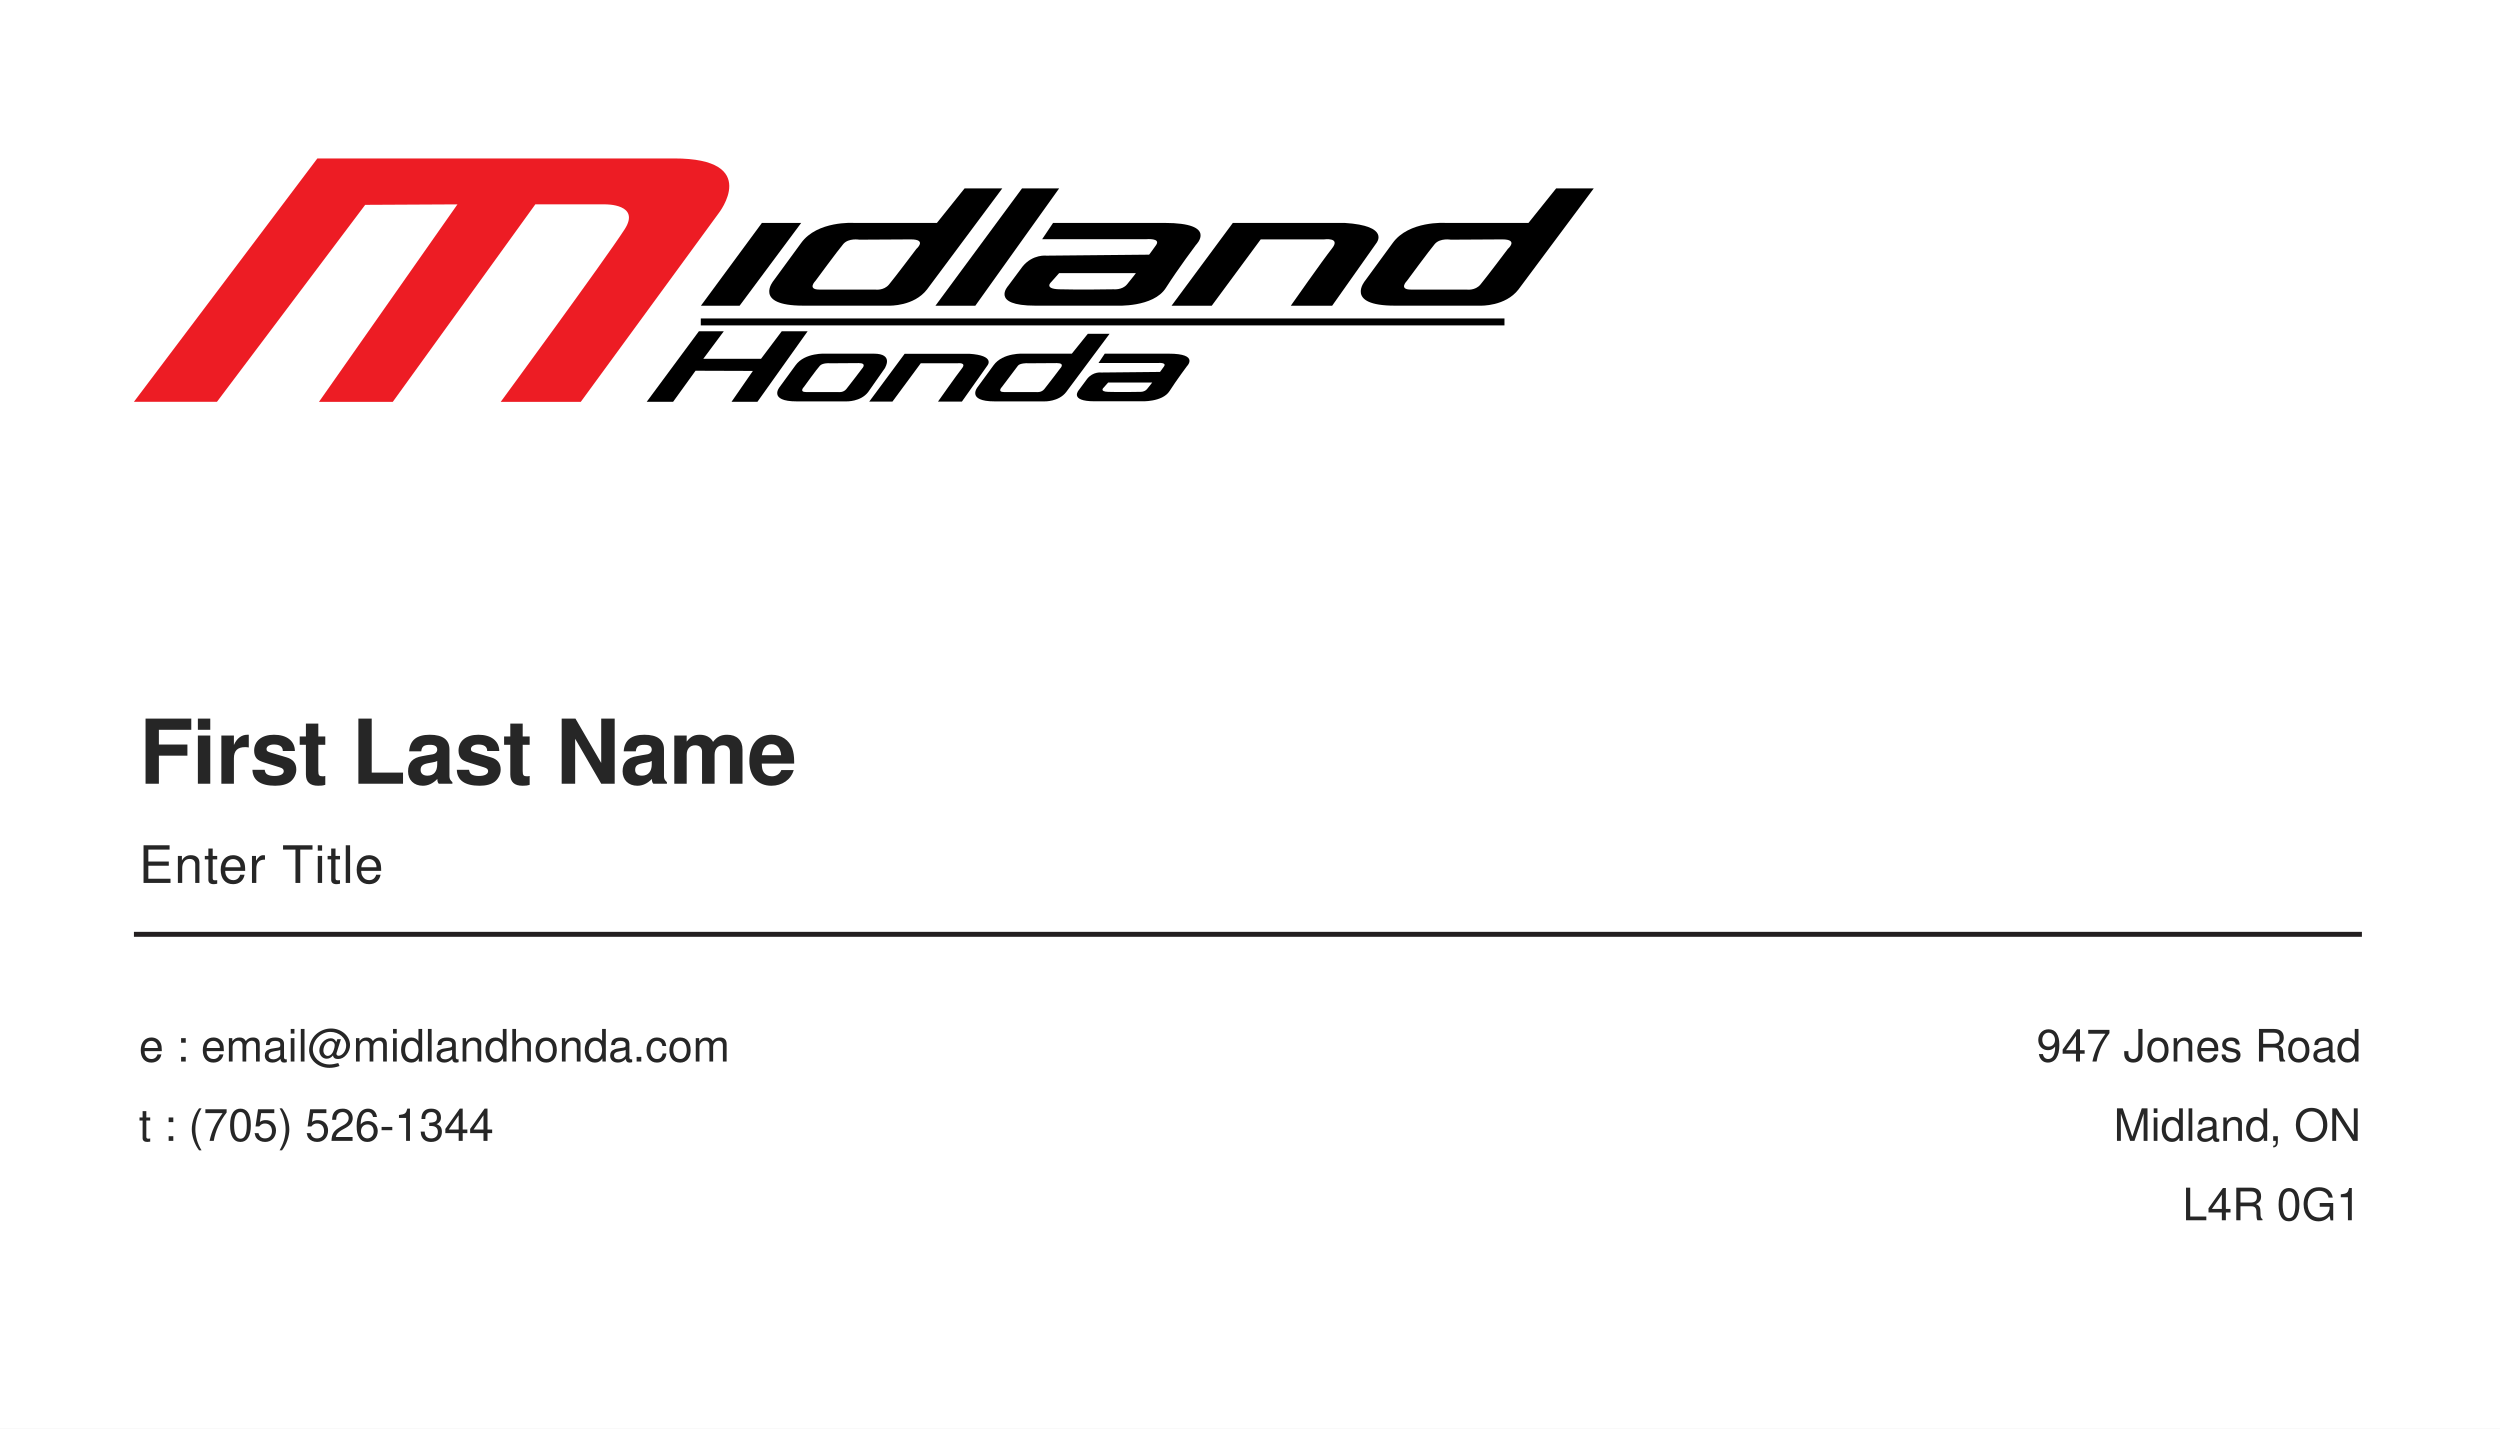
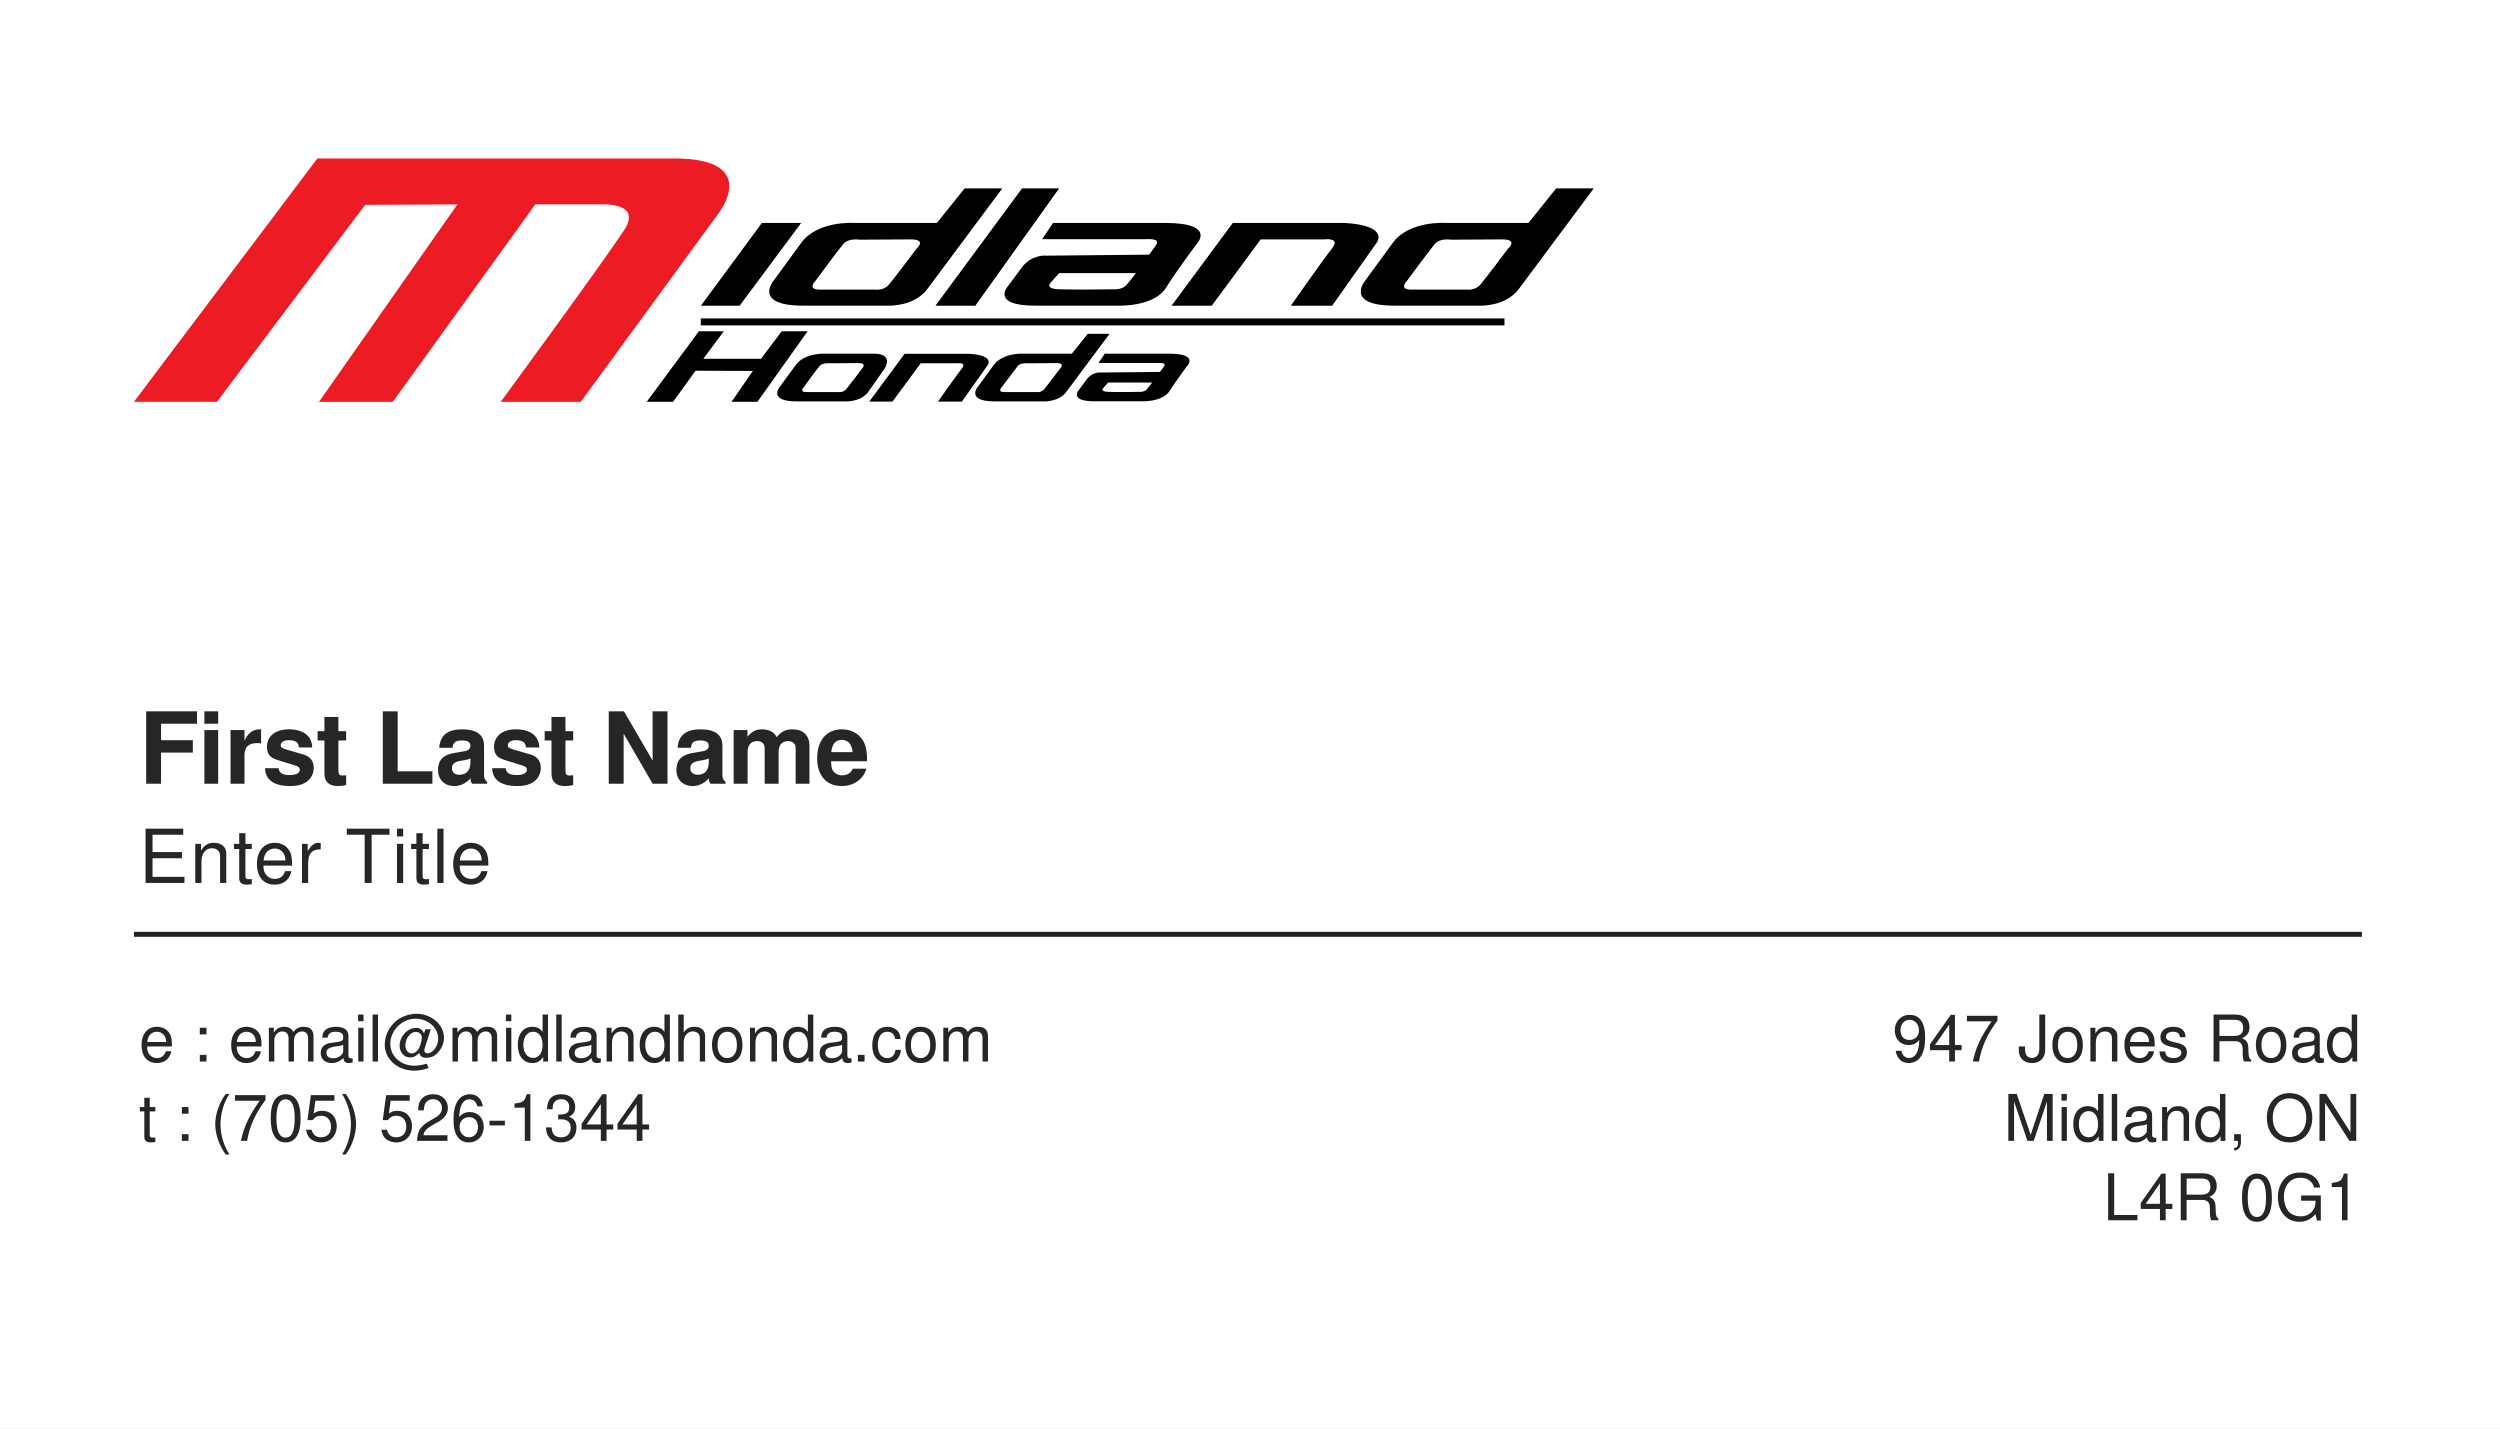
<svg xmlns="http://www.w3.org/2000/svg" viewBox="0 0 252 144">
  <defs>
    <style>
      .ct       { font-family: 'Helvetica Neue', Helvetica, Arial, sans-serif; fill: #262626; }
-       .ct-name  { font-size: 9px;   font-weight: bold; letter-spacing: -0.01em; }
-       .ct-title { font-size: 5.2px; letter-spacing: 0.02em; }
-       .ct-info  { font-size: 4.5px; }
+       .ct-name  { font-size: 10px;  font-weight: bold; letter-spacing: -0.01em; }
+       .ct-title { font-size: 7.5px; letter-spacing: 0.02em; }
+       .ct-info  { font-size: 6.5px; }
    </style>
  </defs>
  <rect width="252" height="144" fill="#fff" />
  <g id="honda-logo">
    <path fill="#ed1c24" d="M31.99,15.97l-18.49,24.53h8.37l14.94-19.85,9.3-.05-13.96,19.91h7.44l14.37-19.91h7.07s3.59-.05,1.93,2.52c-1.92,2.98-12.49,17.39-12.49,17.39h8.07l13.89-19s4.38-5.54-4.49-5.54H31.99Z" />
    <polygon fill="#000" points="76.8 22.47 70.65 30.82 74.55 30.82 80.76 22.47 76.8 22.47" />
    <polygon fill="#000" points="103.02 18.99 94.29 30.82 98.31 30.82 106.76 18.99 103.02 18.99" />
    <path fill="#000" d="M124.27,22.47l-6.18,8.35h4.05s4.94-6.69,4.94-6.69h6.38s1.73-.24.8.92c-.92,1.16-4.15,5.77-4.15,5.77h4.17s4.47-6.33,4.47-6.33c0,0,1.42-1.73-3.21-2.02h-11.28Z" />
    <path fill="#000" d="M91.19,35.66l-3.57,4.82h2.34s2.85-3.86,2.85-3.86h3.68s1-.14.46.53c-.53.67-2.4,3.33-2.4,3.33h2.41s2.58-3.65,2.58-3.65c0,0,.82-1-1.85-1.17h-6.51Z" />
    <rect fill="#000" x="70.64" y="32.1" width="81.01" height=".7" />
    <path fill="#000" d="M117.38,22.47c5.44,0,3.17,2.22,3.17,2.22,0,0-1.77,2.35-3.03,4.33-1.26,1.99-5,1.79-5,1.79h-8.17c-4.57,0-2.73-1.99-2.73-1.99l1.45-1.95c1.04-1.28,2.43-1.1,2.43-1.1l10.33-.1s.18-.22.7-.96c.52-.74-.98-.6-.98-.6h-10.5l1.1-1.64h11.22ZM106.76,27.53l-.78.88s-.82.7.78.75c1.84.06,5.49,0,5.49,0,0,0,.86.09,1.34-.48.56-.67.91-1.15.91-1.15h-7.73Z" />
    <path fill="#000" d="M117.81,35.65c3.13,0,1.82,1.28,1.82,1.28,0,0-1.01,1.35-1.74,2.49-.73,1.14-2.87,1.03-2.87,1.03h-4.69c-2.63,0-1.57-1.15-1.57-1.15l.83-1.12c.6-.74,1.4-.63,1.4-.63l5.94-.06s.1-.13.4-.55c.3-.43-.57-.35-.57-.35h-6.03l.63-.94h6.45ZM111.7,38.56l-.45.51s-.47.4.45.43c1.06.04,3.15,0,3.15,0,0,0,.5.05.77-.28.32-.38.52-.66.52-.66h-4.44Z" />
    <path fill="#000" d="M101.03,18.99l-7.59,10.19c-1.32,1.71-3.8,1.63-3.8,1.63h-8.67c-5.11,0-3-2.51-3-2.51l2.78-3.8c1.63-2.27,5.3-2.03,5.3-2.03h8.39l2.79-3.48h3.79ZM86.62,24.16s-1.07-.19-1.61.43c-.53.62-2.81,3.72-2.81,3.72,0,0-.88.88.4.88h5.62s.86.13,1.39-.51c.54-.64,2.76-3.59,2.76-3.59,0,0,1.12-.96-.56-.96s-5.19.03-5.19.03" />
    <path fill="#000" d="M160.65,18.99l-7.59,10.19c-1.32,1.71-3.8,1.63-3.8,1.63h-8.67c-5.11,0-2.99-2.51-2.99-2.51l2.78-3.8c1.63-2.27,5.3-2.03,5.3-2.03h8.39l2.79-3.48h3.79ZM146.24,24.16s-1.07-.19-1.61.43c-.53.62-2.81,3.72-2.81,3.72,0,0-.88.88.4.88h5.62s.86.13,1.39-.51c.54-.64,2.76-3.59,2.76-3.59,0,0,1.12-.96-.56-.96s-5.19.03-5.19.03" />
    <path fill="#000" d="M111.85,33.64l-4.38,5.88c-.76.99-2.19.94-2.19.94h-5c-2.94,0-1.73-1.45-1.73-1.45l1.6-2.19c.94-1.31,3.05-1.17,3.05-1.17h4.84l1.61-2h2.19ZM103.54,36.61s-.73-.01-.93.25c-.28.38-1.62,2.15-1.62,2.15,0,0-.51.51.23.51h3.24s.49.08.8-.29c.31-.37,1.59-2.07,1.59-2.07,0,0,.58-.56-.32-.56-.97,0-2.99.02-2.99.02" />
    <path fill="#000" d="M89.24,37.05l-1.73,2.47c-.76.99-2.19.94-2.19.94h-5c-2.94,0-1.73-1.45-1.73-1.45l1.6-2.19c.94-1.31,3.05-1.17,3.05-1.17h4.84c2.02,0,1.14,1.4,1.14,1.4M83.58,36.61s-.67-.03-.93.25c-.32.34-1.62,2.15-1.62,2.15,0,0-.51.51.23.51h3.24s.49.08.8-.29c.31-.37,1.59-2.07,1.59-2.07,0,0,.55-.56-.32-.56-.97,0-2.99.02-2.99.02" />
    <polygon fill="#000" points="70.45 33.39 65.19 40.5 67.85 40.5 70.11 37.37 75.89 37.39 73.74 40.5 76.35 40.5 81.41 33.39 78.8 33.39 76.71 36.17 70.89 36.17 72.96 33.39 70.45 33.39" />
  </g>
  <line x1="13.5" y1="94.18" x2="238.08" y2="94.18" stroke="#231f20" stroke-miterlimit="10" stroke-width=".5" />
  <g id="card-text">
    <text id="svg-name" class="ct ct-name" x="14" y="79">First Last Name</text>
    <text id="svg-title" class="ct ct-title" x="14" y="89">Enter Title</text>
    <text id="svg-email" class="ct ct-info" x="14" y="107">e : email@midlandhonda.com</text>
    <text id="svg-phone" class="ct ct-info" x="14" y="115">t : (705) 526-1344</text>
    <text id="svg-cell" class="ct ct-info" x="14" y="123" visibility="hidden" />
    <text class="ct ct-info" x="238" y="107" text-anchor="end">947 Jones Road</text>
    <text class="ct ct-info" x="238" y="115" text-anchor="end">Midland, ON</text>
    <text class="ct ct-info" x="238" y="123" text-anchor="end">L4R 0G1</text>
  </g>
</svg>
